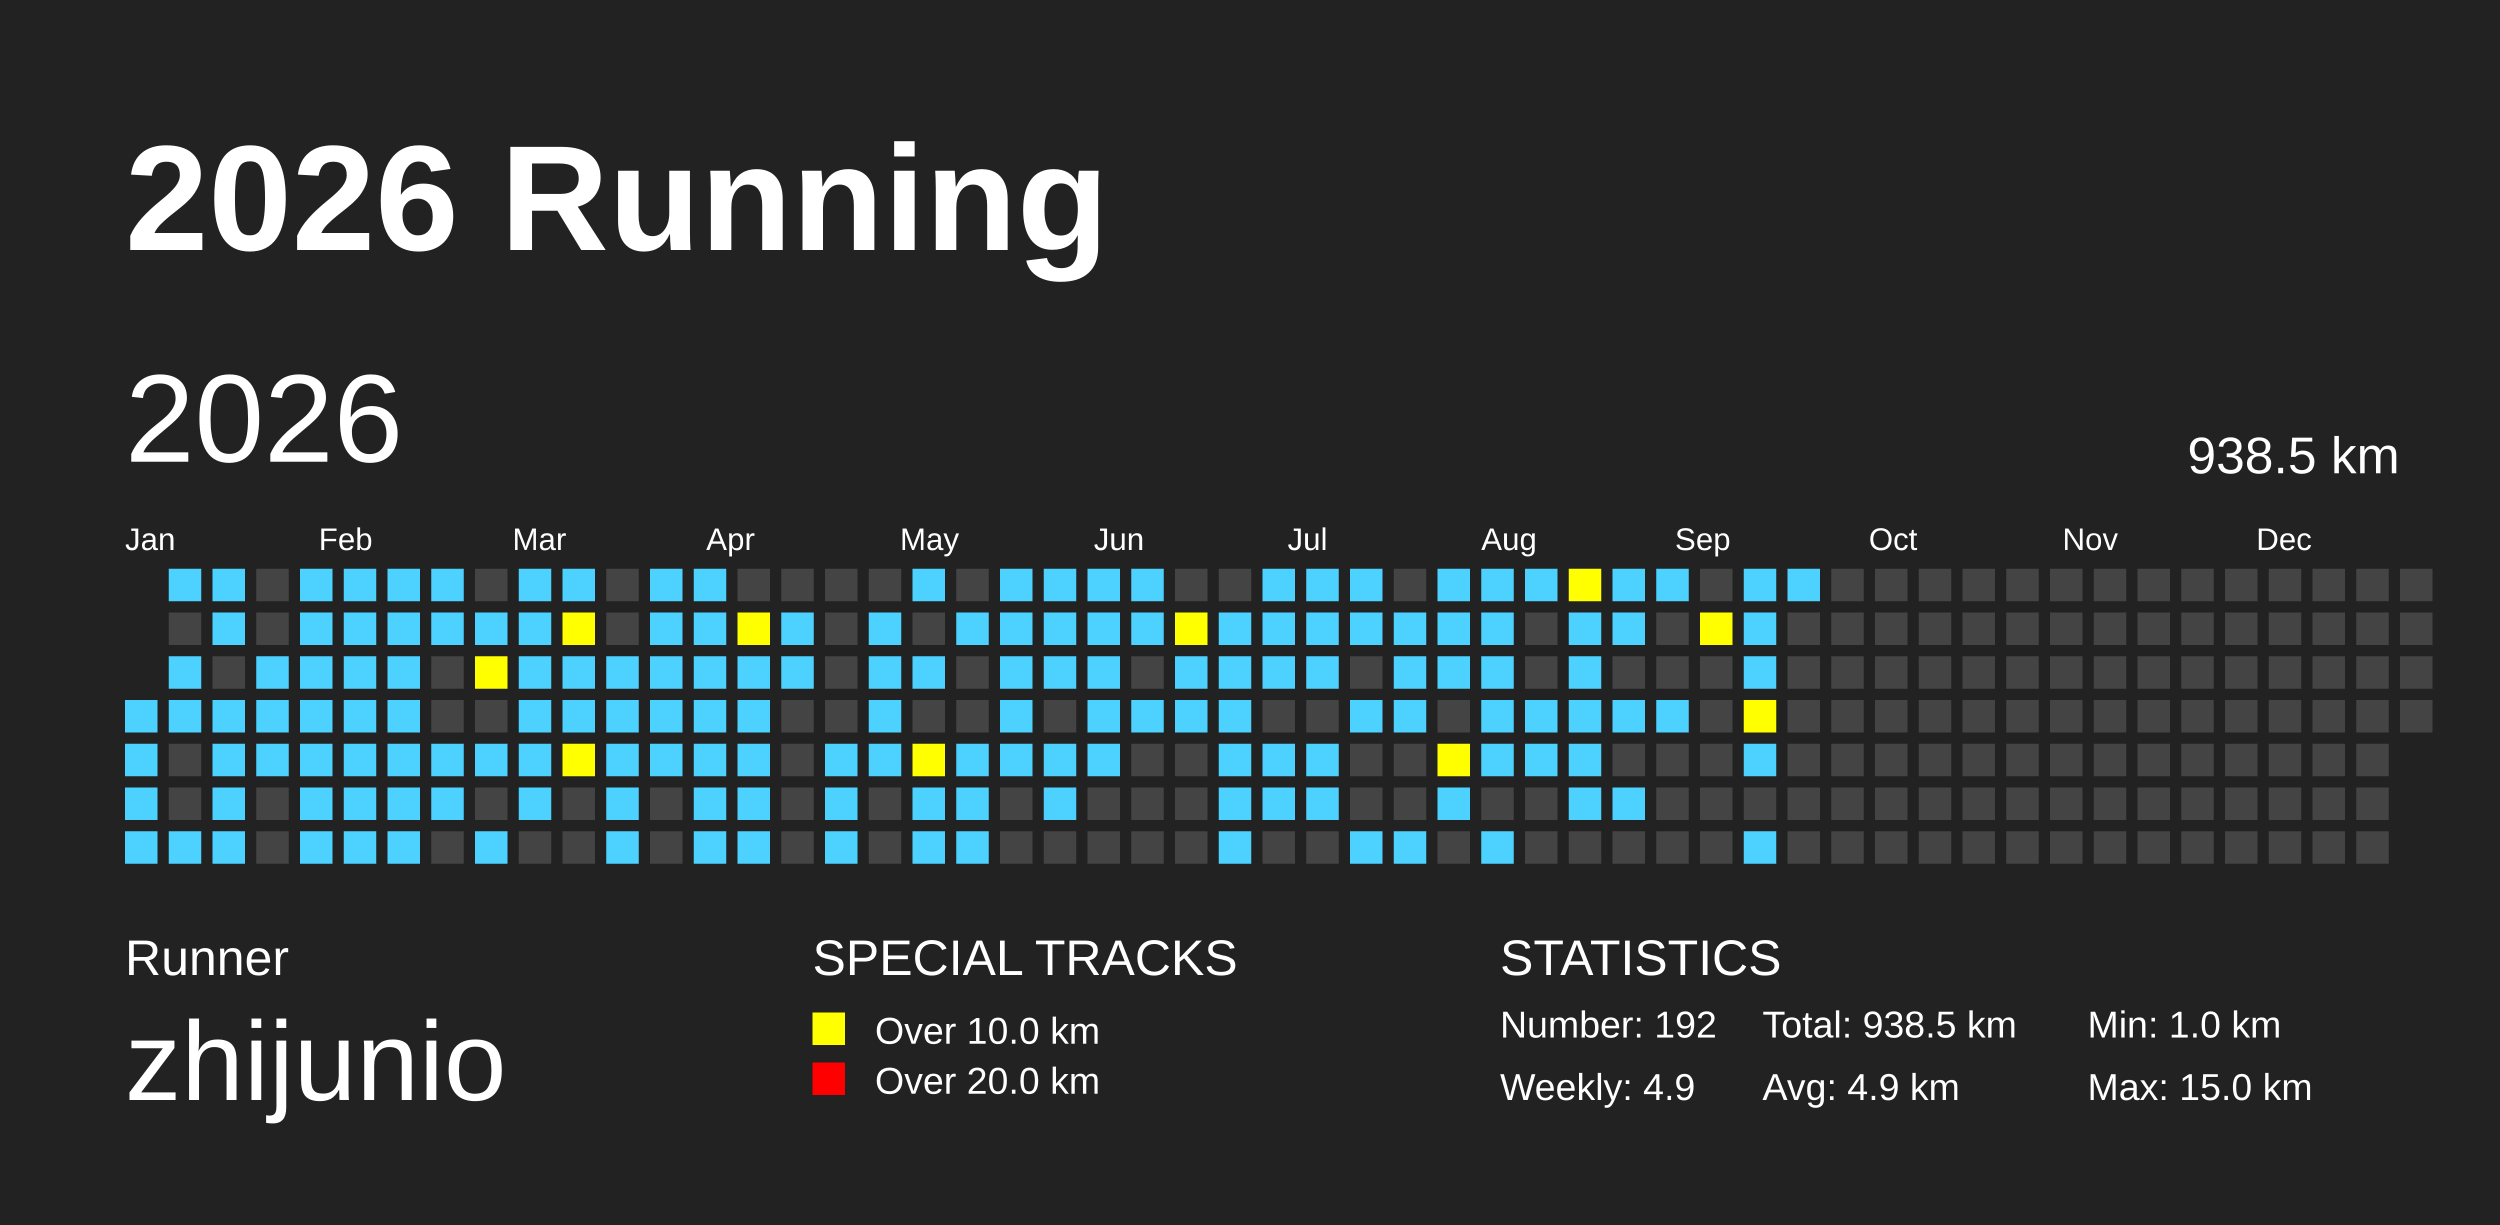
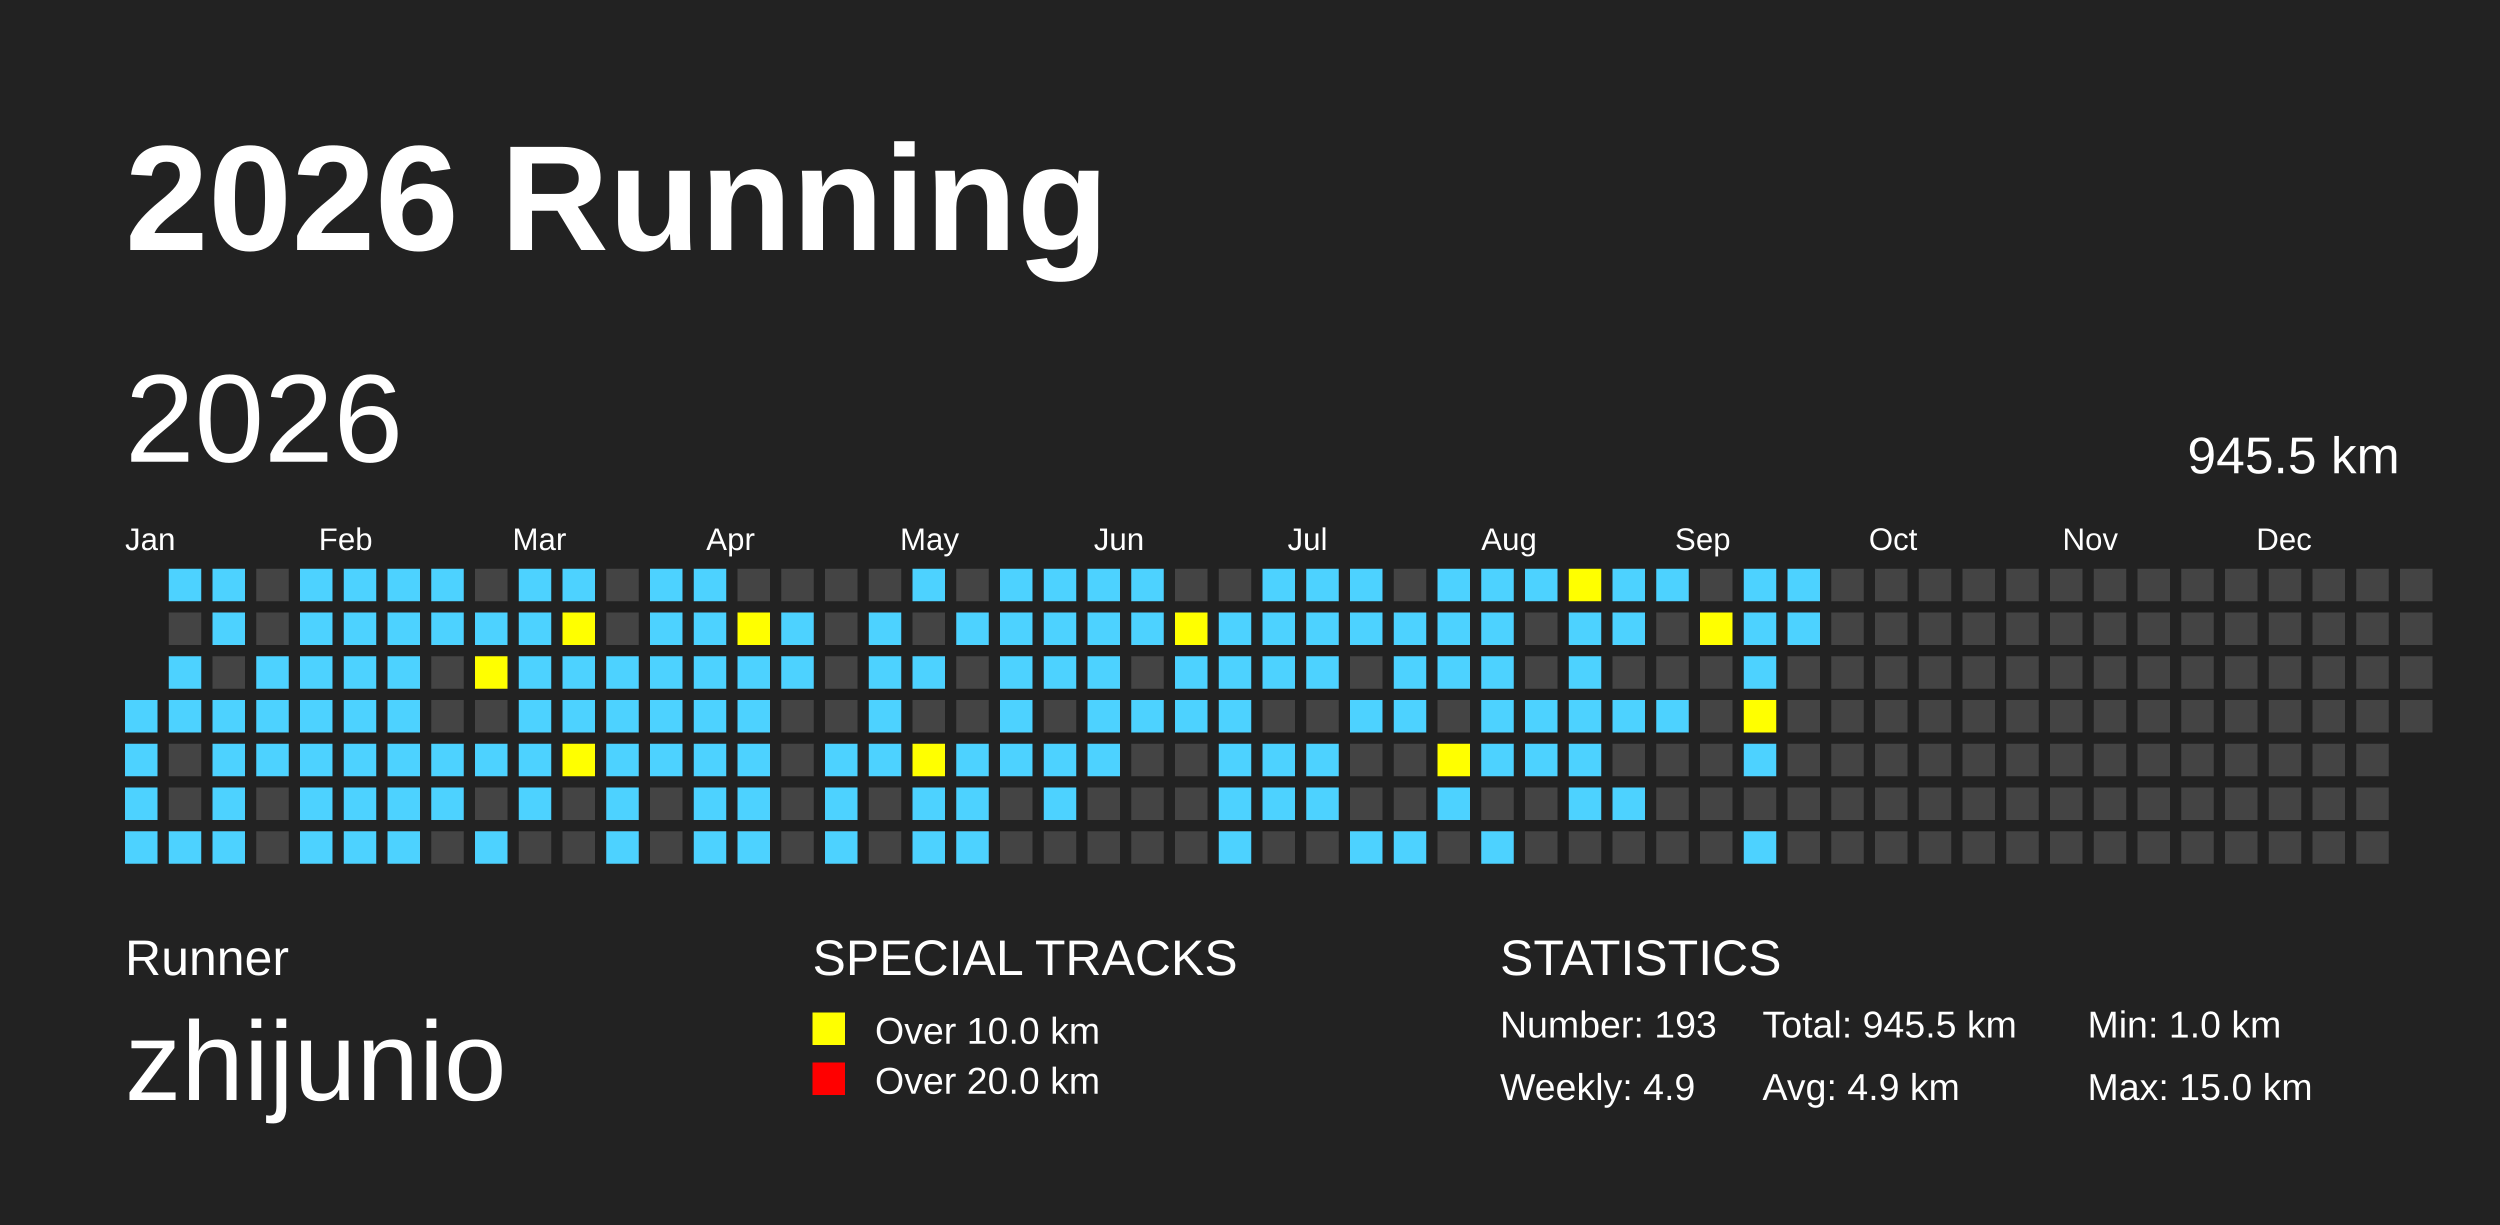
<svg xmlns="http://www.w3.org/2000/svg" baseProfile="full" height="98mm" version="1.1" viewBox="0,0,200,98" width="200mm">
  <defs>
    <pattern height="2" id="indoor-stripe" patternUnits="userSpaceOnUse" width="2">
      <line stroke="white" stroke-opacity="0.45" stroke-width="0.5" x1="0" x2="2" y1="2" y2="0" />
    </pattern>
  </defs>
  <rect fill="#222222" height="98" width="200" x="0" y="0" />
  <text fill="#FFFFFF" style="font-size:12px; font-family:Arial; font-weight:bold;" x="10" y="20">2026 Running</text>
  <text fill="#FFFFFF" style="font-size:4px; font-family:Arial" x="10" y="78">Runner</text>
  <text fill="#FFFFFF" style="font-size:9px; font-family:Arial" x="10" y="88">zhijunio</text>
  <text fill="#FFFFFF" style="font-size:4px; font-family:Arial" x="65" y="78">SPECIAL TRACKS</text>
  <rect fill="yellow" height="2.6" width="2.6" x="65" y="81" />
  <text fill="#FFFFFF" style="font-size:3px; font-family:Arial" x="70" y="83.5">Over 10.0 km</text>
  <rect fill="red" height="2.6" width="2.6" x="65" y="85" />
  <text fill="#FFFFFF" style="font-size:3px; font-family:Arial" x="70" y="87.5">Over 20.0 km</text>
  <text fill="#FFFFFF" style="font-size:4px; font-family:Arial" x="120" y="78">STATISTICS</text>
-   <text fill="#FFFFFF" style="font-size:3px; font-family:Arial" x="120" y="83">Number: 192</text>
+   <text fill="#FFFFFF" style="font-size:3px; font-family:Arial" x="120" y="83">Number: 193</text>
  <text fill="#FFFFFF" style="font-size:3px; font-family:Arial" x="120" y="88">Weekly: 4.9</text>
-   <text fill="#FFFFFF" style="font-size:3px; font-family:Arial" x="141" y="83">Total: 938.5 km</text>
+   <text fill="#FFFFFF" style="font-size:3px; font-family:Arial" x="141" y="83">Total: 945.5 km</text>
  <text fill="#FFFFFF" style="font-size:3px; font-family:Arial" x="141" y="88">Avg: 4.9 km</text>
  <text fill="#FFFFFF" style="font-size:3px; font-family:Arial" x="167" y="83">Min: 1.0 km</text>
  <text fill="#FFFFFF" style="font-size:3px; font-family:Arial" x="167" y="88">Max: 15.0 km</text>
  <text dominant-baseline="hanging" fill="#FFFFFF" style="font-size:10.0px; font-family:Arial;" x="10" y="30">2026</text>
-   <text dominant-baseline="hanging" fill="#FFFFFF" style="font-size:4.125px; font-family:Arial;" x="175" y="35">938.5 km</text>
+   <text dominant-baseline="hanging" fill="#FFFFFF" style="font-size:4.125px; font-family:Arial;" x="175" y="35">945.5 km</text>
  <text fill="#FFFFFF" style="font-size:2.5px; font-family:Arial" x="10.0" y="44">Jan</text>
  <text fill="#FFFFFF" style="font-size:2.5px; font-family:Arial" x="25.5" y="44">Feb</text>
  <text fill="#FFFFFF" style="font-size:2.5px; font-family:Arial" x="41.0" y="44">Mar</text>
  <text fill="#FFFFFF" style="font-size:2.5px; font-family:Arial" x="56.5" y="44">Apr</text>
  <text fill="#FFFFFF" style="font-size:2.5px; font-family:Arial" x="72.0" y="44">May</text>
  <text fill="#FFFFFF" style="font-size:2.5px; font-family:Arial" x="87.5" y="44">Jun</text>
  <text fill="#FFFFFF" style="font-size:2.5px; font-family:Arial" x="103.0" y="44">Jul</text>
  <text fill="#FFFFFF" style="font-size:2.5px; font-family:Arial" x="118.5" y="44">Aug</text>
  <text fill="#FFFFFF" style="font-size:2.5px; font-family:Arial" x="134.0" y="44">Sep</text>
  <text fill="#FFFFFF" style="font-size:2.5px; font-family:Arial" x="149.5" y="44">Oct</text>
  <text fill="#FFFFFF" style="font-size:2.5px; font-family:Arial" x="165.0" y="44">Nov</text>
  <text fill="#FFFFFF" style="font-size:2.5px; font-family:Arial" x="180.5" y="44">Dec</text>
  <rect fill="#4DD2FF" height="2.6" width="2.6" x="10.0" y="56.0" />
  <rect fill="#4DD2FF" height="2.6" width="2.6" x="10.0" y="59.5" />
  <rect fill="#4DD2FF" height="2.6" width="2.6" x="10.0" y="63.0" />
  <rect fill="#4DD2FF" height="2.6" width="2.6" x="10.0" y="66.5" />
  <rect fill="#4DD2FF" height="2.6" width="2.6" x="13.5" y="45.5" />
  <rect fill="#444444" height="2.6" width="2.6" x="13.5" y="49.0" />
  <rect fill="#4DD2FF" height="2.6" width="2.6" x="13.5" y="52.5" />
  <rect fill="#4DD2FF" height="2.6" width="2.6" x="13.5" y="56.0" />
  <rect fill="#444444" height="2.6" width="2.6" x="13.5" y="59.5" />
  <rect fill="#444444" height="2.6" width="2.6" x="13.5" y="63.0" />
  <rect fill="#4DD2FF" height="2.6" width="2.6" x="13.5" y="66.5" />
  <rect fill="#4DD2FF" height="2.6" width="2.6" x="17.0" y="45.5" />
  <rect fill="#4DD2FF" height="2.6" width="2.6" x="17.0" y="49.0" />
  <rect fill="#444444" height="2.6" width="2.6" x="17.0" y="52.5" />
  <rect fill="#4DD2FF" height="2.6" width="2.6" x="17.0" y="56.0" />
  <rect fill="#4DD2FF" height="2.6" width="2.6" x="17.0" y="59.5" />
  <rect fill="#4DD2FF" height="2.6" width="2.6" x="17.0" y="63.0" />
  <rect fill="#4DD2FF" height="2.6" width="2.6" x="17.0" y="66.5" />
  <rect fill="#444444" height="2.6" width="2.6" x="20.5" y="45.5" />
  <rect fill="#444444" height="2.6" width="2.6" x="20.5" y="49.0" />
  <rect fill="#4DD2FF" height="2.6" width="2.6" x="20.5" y="52.5" />
  <rect fill="#4DD2FF" height="2.6" width="2.6" x="20.5" y="56.0" />
  <rect fill="#4DD2FF" height="2.6" width="2.6" x="20.5" y="59.5" />
  <rect fill="#444444" height="2.6" width="2.6" x="20.5" y="63.0" />
  <rect fill="#444444" height="2.6" width="2.6" x="20.5" y="66.5" />
  <rect fill="#4DD2FF" height="2.6" width="2.6" x="24.0" y="45.5" />
  <rect fill="#4DD2FF" height="2.6" width="2.6" x="24.0" y="49.0" />
  <rect fill="#4DD2FF" height="2.6" width="2.6" x="24.0" y="52.5" />
  <rect fill="#4DD2FF" height="2.6" width="2.6" x="24.0" y="56.0" />
  <rect fill="#4DD2FF" height="2.6" width="2.6" x="24.0" y="59.5" />
  <rect fill="#4DD2FF" height="2.6" width="2.6" x="24.0" y="63.0" />
  <rect fill="#4DD2FF" height="2.6" width="2.6" x="24.0" y="66.5" />
  <rect fill="#4DD2FF" height="2.6" width="2.6" x="27.5" y="45.5" />
  <rect fill="#4DD2FF" height="2.6" width="2.6" x="27.5" y="49.0" />
  <rect fill="#4DD2FF" height="2.6" width="2.6" x="27.5" y="52.5" />
  <rect fill="#4DD2FF" height="2.6" width="2.6" x="27.5" y="56.0" />
  <rect fill="#4DD2FF" height="2.6" width="2.6" x="27.5" y="59.5" />
  <rect fill="#4DD2FF" height="2.6" width="2.6" x="27.5" y="63.0" />
  <rect fill="#4DD2FF" height="2.6" width="2.6" x="27.5" y="66.5" />
  <rect fill="#4DD2FF" height="2.6" width="2.6" x="31.0" y="45.5" />
  <rect fill="#4DD2FF" height="2.6" width="2.6" x="31.0" y="49.0" />
  <rect fill="#4DD2FF" height="2.6" width="2.6" x="31.0" y="52.5" />
  <rect fill="#4DD2FF" height="2.6" width="2.6" x="31.0" y="56.0" />
  <rect fill="#4DD2FF" height="2.6" width="2.6" x="31.0" y="59.5" />
  <rect fill="#4DD2FF" height="2.6" width="2.6" x="31.0" y="63.0" />
  <rect fill="#4DD2FF" height="2.6" width="2.6" x="31.0" y="66.5" />
  <rect fill="#4DD2FF" height="2.6" width="2.6" x="34.5" y="45.5" />
  <rect fill="#4DD2FF" height="2.6" width="2.6" x="34.5" y="49.0" />
  <rect fill="#444444" height="2.6" width="2.6" x="34.5" y="52.5" />
  <rect fill="#444444" height="2.6" width="2.6" x="34.5" y="56.0" />
  <rect fill="#4DD2FF" height="2.6" width="2.6" x="34.5" y="59.5" />
  <rect fill="#4DD2FF" height="2.6" width="2.6" x="34.5" y="63.0" />
  <rect fill="#444444" height="2.6" width="2.6" x="34.5" y="66.5" />
  <rect fill="#444444" height="2.6" width="2.6" x="38.0" y="45.5" />
  <rect fill="#4DD2FF" height="2.6" width="2.6" x="38.0" y="49.0" />
  <rect fill="yellow" height="2.6" width="2.6" x="38.0" y="52.5" />
  <rect fill="#444444" height="2.6" width="2.6" x="38.0" y="56.0" />
  <rect fill="#4DD2FF" height="2.6" width="2.6" x="38.0" y="59.5" />
  <rect fill="#444444" height="2.6" width="2.6" x="38.0" y="63.0" />
  <rect fill="#4DD2FF" height="2.6" width="2.6" x="38.0" y="66.5" />
  <rect fill="#4DD2FF" height="2.6" width="2.6" x="41.5" y="45.5" />
  <rect fill="#4DD2FF" height="2.6" width="2.6" x="41.5" y="49.0" />
  <rect fill="#4DD2FF" height="2.6" width="2.6" x="41.5" y="52.5" />
  <rect fill="#4DD2FF" height="2.6" width="2.6" x="41.5" y="56.0" />
  <rect fill="#4DD2FF" height="2.6" width="2.6" x="41.5" y="59.5" />
  <rect fill="#4DD2FF" height="2.6" width="2.6" x="41.5" y="63.0" />
  <rect fill="#444444" height="2.6" width="2.6" x="41.5" y="66.5" />
  <rect fill="#4DD2FF" height="2.6" width="2.6" x="45.0" y="45.5" />
  <rect fill="yellow" height="2.6" width="2.6" x="45.0" y="49.0" />
  <rect fill="#4DD2FF" height="2.6" width="2.6" x="45.0" y="52.5" />
  <rect fill="#4DD2FF" height="2.6" width="2.6" x="45.0" y="56.0" />
  <rect fill="yellow" height="2.6" width="2.6" x="45.0" y="59.5" />
  <rect fill="#444444" height="2.6" width="2.6" x="45.0" y="63.0" />
  <rect fill="#444444" height="2.6" width="2.6" x="45.0" y="66.5" />
  <rect fill="#444444" height="2.6" width="2.6" x="48.5" y="45.5" />
  <rect fill="#444444" height="2.6" width="2.6" x="48.5" y="49.0" />
  <rect fill="#4DD2FF" height="2.6" width="2.6" x="48.5" y="52.5" />
  <rect fill="#4DD2FF" height="2.6" width="2.6" x="48.5" y="56.0" />
  <rect fill="#4DD2FF" height="2.6" width="2.6" x="48.5" y="59.5" />
  <rect fill="#4DD2FF" height="2.6" width="2.6" x="48.5" y="63.0" />
  <rect fill="#4DD2FF" height="2.6" width="2.6" x="48.5" y="66.5" />
  <rect fill="#4DD2FF" height="2.6" width="2.6" x="52.0" y="45.5" />
  <rect fill="#4DD2FF" height="2.6" width="2.6" x="52.0" y="49.0" />
  <rect fill="#4DD2FF" height="2.6" width="2.6" x="52.0" y="52.5" />
  <rect fill="#4DD2FF" height="2.6" width="2.6" x="52.0" y="56.0" />
  <rect fill="#4DD2FF" height="2.6" width="2.6" x="52.0" y="59.5" />
  <rect fill="#444444" height="2.6" width="2.6" x="52.0" y="63.0" />
  <rect fill="#444444" height="2.6" width="2.6" x="52.0" y="66.5" />
  <rect fill="#4DD2FF" height="2.6" width="2.6" x="55.5" y="45.5" />
  <rect fill="#4DD2FF" height="2.6" width="2.6" x="55.5" y="49.0" />
  <rect fill="#4DD2FF" height="2.6" width="2.6" x="55.5" y="52.5" />
  <rect fill="#4DD2FF" height="2.6" width="2.6" x="55.5" y="56.0" />
  <rect fill="#4DD2FF" height="2.6" width="2.6" x="55.5" y="59.5" />
  <rect fill="#4DD2FF" height="2.6" width="2.6" x="55.5" y="63.0" />
  <rect fill="#4DD2FF" height="2.6" width="2.6" x="55.5" y="66.5" />
  <rect fill="#444444" height="2.6" width="2.6" x="59.0" y="45.5" />
  <rect fill="yellow" height="2.6" width="2.6" x="59.0" y="49.0" />
  <rect fill="#4DD2FF" height="2.6" width="2.6" x="59.0" y="52.5" />
  <rect fill="#4DD2FF" height="2.6" width="2.6" x="59.0" y="56.0" />
  <rect fill="#4DD2FF" height="2.6" width="2.6" x="59.0" y="59.5" />
  <rect fill="#4DD2FF" height="2.6" width="2.6" x="59.0" y="63.0" />
  <rect fill="#4DD2FF" height="2.6" width="2.6" x="59.0" y="66.5" />
  <rect fill="#444444" height="2.6" width="2.6" x="62.5" y="45.5" />
  <rect fill="#4DD2FF" height="2.6" width="2.6" x="62.5" y="49.0" />
  <rect fill="#4DD2FF" height="2.6" width="2.6" x="62.5" y="52.5" />
  <rect fill="#444444" height="2.6" width="2.6" x="62.5" y="56.0" />
  <rect fill="#444444" height="2.6" width="2.6" x="62.5" y="59.5" />
  <rect fill="#444444" height="2.6" width="2.6" x="62.5" y="63.0" />
  <rect fill="#444444" height="2.6" width="2.6" x="62.5" y="66.5" />
  <rect fill="#444444" height="2.6" width="2.6" x="66.0" y="45.5" />
  <rect fill="#444444" height="2.6" width="2.6" x="66.0" y="49.0" />
  <rect fill="#444444" height="2.6" width="2.6" x="66.0" y="52.5" />
  <rect fill="#444444" height="2.6" width="2.6" x="66.0" y="56.0" />
  <rect fill="#4DD2FF" height="2.6" width="2.6" x="66.0" y="59.5" />
  <rect fill="#4DD2FF" height="2.6" width="2.6" x="66.0" y="63.0" />
  <rect fill="#4DD2FF" height="2.6" width="2.6" x="66.0" y="66.5" />
  <rect fill="#444444" height="2.6" width="2.6" x="69.5" y="45.5" />
  <rect fill="#4DD2FF" height="2.6" width="2.6" x="69.5" y="49.0" />
  <rect fill="#4DD2FF" height="2.6" width="2.6" x="69.5" y="52.5" />
  <rect fill="#4DD2FF" height="2.6" width="2.6" x="69.5" y="56.0" />
  <rect fill="#4DD2FF" height="2.6" width="2.6" x="69.5" y="59.5" />
  <rect fill="#444444" height="2.6" width="2.6" x="69.5" y="63.0" />
  <rect fill="#444444" height="2.6" width="2.6" x="69.5" y="66.5" />
  <rect fill="#4DD2FF" height="2.6" width="2.6" x="73.0" y="45.5" />
  <rect fill="#444444" height="2.6" width="2.6" x="73.0" y="49.0" />
  <rect fill="#4DD2FF" height="2.6" width="2.6" x="73.0" y="52.5" />
  <rect fill="#444444" height="2.6" width="2.6" x="73.0" y="56.0" />
  <rect fill="yellow" height="2.6" width="2.6" x="73.0" y="59.5" />
  <rect fill="#4DD2FF" height="2.6" width="2.6" x="73.0" y="63.0" />
  <rect fill="#4DD2FF" height="2.6" width="2.6" x="73.0" y="66.5" />
  <rect fill="#444444" height="2.6" width="2.6" x="76.5" y="45.5" />
  <rect fill="#4DD2FF" height="2.6" width="2.6" x="76.5" y="49.0" />
  <rect fill="#444444" height="2.6" width="2.6" x="76.5" y="52.5" />
  <rect fill="#444444" height="2.6" width="2.6" x="76.5" y="56.0" />
  <rect fill="#4DD2FF" height="2.6" width="2.6" x="76.5" y="59.5" />
  <rect fill="#4DD2FF" height="2.6" width="2.6" x="76.5" y="63.0" />
  <rect fill="#4DD2FF" height="2.6" width="2.6" x="76.5" y="66.5" />
  <rect fill="#4DD2FF" height="2.6" width="2.6" x="80.0" y="45.5" />
  <rect fill="#4DD2FF" height="2.6" width="2.6" x="80.0" y="49.0" />
  <rect fill="#4DD2FF" height="2.6" width="2.6" x="80.0" y="52.5" />
  <rect fill="#4DD2FF" height="2.6" width="2.6" x="80.0" y="56.0" />
  <rect fill="#4DD2FF" height="2.6" width="2.6" x="80.0" y="59.5" />
  <rect fill="#444444" height="2.6" width="2.6" x="80.0" y="63.0" />
  <rect fill="#444444" height="2.6" width="2.6" x="80.0" y="66.5" />
  <rect fill="#4DD2FF" height="2.6" width="2.6" x="83.5" y="45.5" />
  <rect fill="#4DD2FF" height="2.6" width="2.6" x="83.5" y="49.0" />
  <rect fill="#4DD2FF" height="2.6" width="2.6" x="83.5" y="52.5" />
  <rect fill="#444444" height="2.6" width="2.6" x="83.5" y="56.0" />
  <rect fill="#4DD2FF" height="2.6" width="2.6" x="83.5" y="59.5" />
  <rect fill="#4DD2FF" height="2.6" width="2.6" x="83.5" y="63.0" />
  <rect fill="#444444" height="2.6" width="2.6" x="83.5" y="66.5" />
  <rect fill="#4DD2FF" height="2.6" width="2.6" x="87.0" y="45.5" />
  <rect fill="#4DD2FF" height="2.6" width="2.6" x="87.0" y="49.0" />
  <rect fill="#4DD2FF" height="2.6" width="2.6" x="87.0" y="52.5" />
  <rect fill="#4DD2FF" height="2.6" width="2.6" x="87.0" y="56.0" />
  <rect fill="#4DD2FF" height="2.6" width="2.6" x="87.0" y="59.5" />
  <rect fill="#444444" height="2.6" width="2.6" x="87.0" y="63.0" />
  <rect fill="#444444" height="2.6" width="2.6" x="87.0" y="66.5" />
  <rect fill="#4DD2FF" height="2.6" width="2.6" x="90.5" y="45.5" />
  <rect fill="#4DD2FF" height="2.6" width="2.6" x="90.5" y="49.0" />
  <rect fill="#444444" height="2.6" width="2.6" x="90.5" y="52.5" />
  <rect fill="#4DD2FF" height="2.6" width="2.6" x="90.5" y="56.0" />
  <rect fill="#444444" height="2.6" width="2.6" x="90.5" y="59.5" />
  <rect fill="#444444" height="2.6" width="2.6" x="90.5" y="63.0" />
  <rect fill="#444444" height="2.6" width="2.6" x="90.5" y="66.5" />
  <rect fill="#444444" height="2.6" width="2.6" x="94.0" y="45.5" />
  <rect fill="yellow" height="2.6" width="2.6" x="94.0" y="49.0" />
  <rect fill="#4DD2FF" height="2.6" width="2.6" x="94.0" y="52.5" />
  <rect fill="#4DD2FF" height="2.6" width="2.6" x="94.0" y="56.0" />
  <rect fill="#444444" height="2.6" width="2.6" x="94.0" y="59.5" />
  <rect fill="#444444" height="2.6" width="2.6" x="94.0" y="63.0" />
  <rect fill="#444444" height="2.6" width="2.6" x="94.0" y="66.5" />
  <rect fill="#444444" height="2.6" width="2.6" x="97.5" y="45.5" />
  <rect fill="#4DD2FF" height="2.6" width="2.6" x="97.5" y="49.0" />
  <rect fill="#4DD2FF" height="2.6" width="2.6" x="97.5" y="52.5" />
  <rect fill="#4DD2FF" height="2.6" width="2.6" x="97.5" y="56.0" />
  <rect fill="#4DD2FF" height="2.6" width="2.6" x="97.5" y="59.5" />
  <rect fill="#4DD2FF" height="2.6" width="2.6" x="97.5" y="63.0" />
  <rect fill="#4DD2FF" height="2.6" width="2.6" x="97.5" y="66.5" />
  <rect fill="#4DD2FF" height="2.6" width="2.6" x="101.0" y="45.5" />
  <rect fill="#4DD2FF" height="2.6" width="2.6" x="101.0" y="49.0" />
  <rect fill="#4DD2FF" height="2.6" width="2.6" x="101.0" y="52.5" />
  <rect fill="#444444" height="2.6" width="2.6" x="101.0" y="56.0" />
  <rect fill="#4DD2FF" height="2.6" width="2.6" x="101.0" y="59.5" />
  <rect fill="#4DD2FF" height="2.6" width="2.6" x="101.0" y="63.0" />
  <rect fill="#444444" height="2.6" width="2.6" x="101.0" y="66.5" />
  <rect fill="#4DD2FF" height="2.6" width="2.6" x="104.5" y="45.5" />
  <rect fill="#4DD2FF" height="2.6" width="2.6" x="104.5" y="49.0" />
  <rect fill="#4DD2FF" height="2.6" width="2.6" x="104.5" y="52.5" />
  <rect fill="#444444" height="2.6" width="2.6" x="104.5" y="56.0" />
  <rect fill="#4DD2FF" height="2.6" width="2.6" x="104.5" y="59.5" />
  <rect fill="#4DD2FF" height="2.6" width="2.6" x="104.5" y="63.0" />
  <rect fill="#444444" height="2.6" width="2.6" x="104.5" y="66.5" />
  <rect fill="#4DD2FF" height="2.6" width="2.6" x="108.0" y="45.5" />
  <rect fill="#4DD2FF" height="2.6" width="2.6" x="108.0" y="49.0" />
  <rect fill="#444444" height="2.6" width="2.6" x="108.0" y="52.5" />
  <rect fill="#4DD2FF" height="2.6" width="2.6" x="108.0" y="56.0" />
  <rect fill="#444444" height="2.6" width="2.6" x="108.0" y="59.5" />
  <rect fill="#444444" height="2.6" width="2.6" x="108.0" y="63.0" />
  <rect fill="#4DD2FF" height="2.6" width="2.6" x="108.0" y="66.5" />
  <rect fill="#444444" height="2.6" width="2.6" x="111.5" y="45.5" />
  <rect fill="#4DD2FF" height="2.6" width="2.6" x="111.5" y="49.0" />
  <rect fill="#4DD2FF" height="2.6" width="2.6" x="111.5" y="52.5" />
  <rect fill="#4DD2FF" height="2.6" width="2.6" x="111.5" y="56.0" />
  <rect fill="#444444" height="2.6" width="2.6" x="111.5" y="59.5" />
  <rect fill="#444444" height="2.6" width="2.6" x="111.5" y="63.0" />
  <rect fill="#4DD2FF" height="2.6" width="2.6" x="111.5" y="66.5" />
  <rect fill="#4DD2FF" height="2.6" width="2.6" x="115.0" y="45.5" />
  <rect fill="#4DD2FF" height="2.6" width="2.6" x="115.0" y="49.0" />
  <rect fill="#4DD2FF" height="2.6" width="2.6" x="115.0" y="52.5" />
  <rect fill="#444444" height="2.6" width="2.6" x="115.0" y="56.0" />
  <rect fill="yellow" height="2.6" width="2.6" x="115.0" y="59.5" />
  <rect fill="#4DD2FF" height="2.6" width="2.6" x="115.0" y="63.0" />
  <rect fill="#444444" height="2.6" width="2.6" x="115.0" y="66.5" />
  <rect fill="#4DD2FF" height="2.6" width="2.6" x="118.5" y="45.5" />
  <rect fill="#4DD2FF" height="2.6" width="2.6" x="118.5" y="49.0" />
  <rect fill="#4DD2FF" height="2.6" width="2.6" x="118.5" y="52.5" />
  <rect fill="#4DD2FF" height="2.6" width="2.6" x="118.5" y="56.0" />
  <rect fill="#4DD2FF" height="2.6" width="2.6" x="118.5" y="59.5" />
  <rect fill="#444444" height="2.6" width="2.6" x="118.5" y="63.0" />
  <rect fill="#4DD2FF" height="2.6" width="2.6" x="118.5" y="66.5" />
  <rect fill="#4DD2FF" height="2.6" width="2.6" x="122.0" y="45.5" />
  <rect fill="#444444" height="2.6" width="2.6" x="122.0" y="49.0" />
  <rect fill="#444444" height="2.6" width="2.6" x="122.0" y="52.5" />
  <rect fill="#4DD2FF" height="2.6" width="2.6" x="122.0" y="56.0" />
  <rect fill="#4DD2FF" height="2.6" width="2.6" x="122.0" y="59.5" />
  <rect fill="#444444" height="2.6" width="2.6" x="122.0" y="63.0" />
  <rect fill="#444444" height="2.6" width="2.6" x="122.0" y="66.5" />
  <rect fill="yellow" height="2.6" width="2.6" x="125.5" y="45.5" />
  <rect fill="#4DD2FF" height="2.6" width="2.6" x="125.5" y="49.0" />
  <rect fill="#4DD2FF" height="2.6" width="2.6" x="125.5" y="52.5" />
  <rect fill="#4DD2FF" height="2.6" width="2.6" x="125.5" y="56.0" />
  <rect fill="#4DD2FF" height="2.6" width="2.6" x="125.5" y="59.5" />
  <rect fill="#4DD2FF" height="2.6" width="2.6" x="125.5" y="63.0" />
  <rect fill="#444444" height="2.6" width="2.6" x="125.5" y="66.5" />
  <rect fill="#4DD2FF" height="2.6" width="2.6" x="129.0" y="45.5" />
  <rect fill="#4DD2FF" height="2.6" width="2.6" x="129.0" y="49.0" />
  <rect fill="#444444" height="2.6" width="2.6" x="129.0" y="52.5" />
  <rect fill="#4DD2FF" height="2.6" width="2.6" x="129.0" y="56.0" />
  <rect fill="#444444" height="2.6" width="2.6" x="129.0" y="59.5" />
  <rect fill="#4DD2FF" height="2.6" width="2.6" x="129.0" y="63.0" />
  <rect fill="#444444" height="2.6" width="2.6" x="129.0" y="66.5" />
  <rect fill="#4DD2FF" height="2.6" width="2.6" x="132.5" y="45.5" />
  <rect fill="#444444" height="2.6" width="2.6" x="132.5" y="49.0" />
  <rect fill="#444444" height="2.6" width="2.6" x="132.5" y="52.5" />
  <rect fill="#4DD2FF" height="2.6" width="2.6" x="132.5" y="56.0" />
  <rect fill="#444444" height="2.6" width="2.6" x="132.5" y="59.5" />
  <rect fill="#444444" height="2.6" width="2.6" x="132.5" y="63.0" />
  <rect fill="#444444" height="2.6" width="2.6" x="132.5" y="66.5" />
  <rect fill="#444444" height="2.6" width="2.6" x="136.0" y="45.5" />
  <rect fill="yellow" height="2.6" width="2.6" x="136.0" y="49.0" />
  <rect fill="#444444" height="2.6" width="2.6" x="136.0" y="52.5" />
  <rect fill="#444444" height="2.6" width="2.6" x="136.0" y="56.0" />
  <rect fill="#444444" height="2.6" width="2.6" x="136.0" y="59.5" />
  <rect fill="#444444" height="2.6" width="2.6" x="136.0" y="63.0" />
  <rect fill="#444444" height="2.6" width="2.6" x="136.0" y="66.5" />
  <rect fill="#4DD2FF" height="2.6" width="2.6" x="139.5" y="45.5" />
  <rect fill="#4DD2FF" height="2.6" width="2.6" x="139.5" y="49.0" />
  <rect fill="#4DD2FF" height="2.6" width="2.6" x="139.5" y="52.5" />
  <rect fill="yellow" height="2.6" width="2.6" x="139.5" y="56.0" />
  <rect fill="#4DD2FF" height="2.6" width="2.6" x="139.5" y="59.5" />
  <rect fill="#444444" height="2.6" width="2.6" x="139.5" y="63.0" />
  <rect fill="#4DD2FF" height="2.6" width="2.6" x="139.5" y="66.5" />
  <rect fill="#4DD2FF" height="2.6" width="2.6" x="143.0" y="45.5" />
-   <rect fill="#444444" height="2.6" width="2.6" x="143.0" y="49.0" />
+   <rect fill="#4DD2FF" height="2.6" width="2.6" x="143.0" y="49.0" />
  <rect fill="#444444" height="2.6" width="2.6" x="143.0" y="52.5" />
  <rect fill="#444444" height="2.6" width="2.6" x="143.0" y="56.0" />
  <rect fill="#444444" height="2.6" width="2.6" x="143.0" y="59.5" />
  <rect fill="#444444" height="2.6" width="2.6" x="143.0" y="63.0" />
  <rect fill="#444444" height="2.6" width="2.6" x="143.0" y="66.5" />
  <rect fill="#444444" height="2.6" width="2.6" x="146.5" y="45.5" />
  <rect fill="#444444" height="2.6" width="2.6" x="146.5" y="49.0" />
  <rect fill="#444444" height="2.6" width="2.6" x="146.5" y="52.5" />
  <rect fill="#444444" height="2.6" width="2.6" x="146.5" y="56.0" />
  <rect fill="#444444" height="2.6" width="2.6" x="146.5" y="59.5" />
  <rect fill="#444444" height="2.6" width="2.6" x="146.5" y="63.0" />
  <rect fill="#444444" height="2.6" width="2.6" x="146.5" y="66.5" />
  <rect fill="#444444" height="2.6" width="2.6" x="150.0" y="45.5" />
  <rect fill="#444444" height="2.6" width="2.6" x="150.0" y="49.0" />
  <rect fill="#444444" height="2.6" width="2.6" x="150.0" y="52.5" />
  <rect fill="#444444" height="2.6" width="2.6" x="150.0" y="56.0" />
  <rect fill="#444444" height="2.6" width="2.6" x="150.0" y="59.5" />
  <rect fill="#444444" height="2.6" width="2.6" x="150.0" y="63.0" />
  <rect fill="#444444" height="2.6" width="2.6" x="150.0" y="66.5" />
  <rect fill="#444444" height="2.6" width="2.6" x="153.5" y="45.5" />
  <rect fill="#444444" height="2.6" width="2.6" x="153.5" y="49.0" />
  <rect fill="#444444" height="2.6" width="2.6" x="153.5" y="52.5" />
  <rect fill="#444444" height="2.6" width="2.6" x="153.5" y="56.0" />
  <rect fill="#444444" height="2.6" width="2.6" x="153.5" y="59.5" />
  <rect fill="#444444" height="2.6" width="2.6" x="153.5" y="63.0" />
  <rect fill="#444444" height="2.6" width="2.6" x="153.5" y="66.5" />
  <rect fill="#444444" height="2.6" width="2.6" x="157.0" y="45.5" />
  <rect fill="#444444" height="2.6" width="2.6" x="157.0" y="49.0" />
  <rect fill="#444444" height="2.6" width="2.6" x="157.0" y="52.5" />
  <rect fill="#444444" height="2.6" width="2.6" x="157.0" y="56.0" />
  <rect fill="#444444" height="2.6" width="2.6" x="157.0" y="59.5" />
  <rect fill="#444444" height="2.6" width="2.6" x="157.0" y="63.0" />
  <rect fill="#444444" height="2.6" width="2.6" x="157.0" y="66.5" />
  <rect fill="#444444" height="2.6" width="2.6" x="160.5" y="45.5" />
  <rect fill="#444444" height="2.6" width="2.6" x="160.5" y="49.0" />
  <rect fill="#444444" height="2.6" width="2.6" x="160.5" y="52.5" />
  <rect fill="#444444" height="2.6" width="2.6" x="160.5" y="56.0" />
  <rect fill="#444444" height="2.6" width="2.6" x="160.5" y="59.5" />
  <rect fill="#444444" height="2.6" width="2.6" x="160.5" y="63.0" />
  <rect fill="#444444" height="2.6" width="2.6" x="160.5" y="66.5" />
  <rect fill="#444444" height="2.6" width="2.6" x="164.0" y="45.5" />
  <rect fill="#444444" height="2.6" width="2.6" x="164.0" y="49.0" />
  <rect fill="#444444" height="2.6" width="2.6" x="164.0" y="52.5" />
  <rect fill="#444444" height="2.6" width="2.6" x="164.0" y="56.0" />
  <rect fill="#444444" height="2.6" width="2.6" x="164.0" y="59.5" />
  <rect fill="#444444" height="2.6" width="2.6" x="164.0" y="63.0" />
  <rect fill="#444444" height="2.6" width="2.6" x="164.0" y="66.5" />
  <rect fill="#444444" height="2.6" width="2.6" x="167.5" y="45.5" />
  <rect fill="#444444" height="2.6" width="2.6" x="167.5" y="49.0" />
  <rect fill="#444444" height="2.6" width="2.6" x="167.5" y="52.5" />
  <rect fill="#444444" height="2.6" width="2.6" x="167.5" y="56.0" />
  <rect fill="#444444" height="2.6" width="2.6" x="167.5" y="59.5" />
  <rect fill="#444444" height="2.6" width="2.6" x="167.5" y="63.0" />
  <rect fill="#444444" height="2.6" width="2.6" x="167.5" y="66.5" />
  <rect fill="#444444" height="2.6" width="2.6" x="171.0" y="45.5" />
  <rect fill="#444444" height="2.6" width="2.6" x="171.0" y="49.0" />
  <rect fill="#444444" height="2.6" width="2.6" x="171.0" y="52.5" />
  <rect fill="#444444" height="2.6" width="2.6" x="171.0" y="56.0" />
  <rect fill="#444444" height="2.6" width="2.6" x="171.0" y="59.5" />
  <rect fill="#444444" height="2.6" width="2.6" x="171.0" y="63.0" />
  <rect fill="#444444" height="2.6" width="2.6" x="171.0" y="66.5" />
  <rect fill="#444444" height="2.6" width="2.6" x="174.5" y="45.5" />
  <rect fill="#444444" height="2.6" width="2.6" x="174.5" y="49.0" />
  <rect fill="#444444" height="2.6" width="2.6" x="174.5" y="52.5" />
  <rect fill="#444444" height="2.6" width="2.6" x="174.5" y="56.0" />
  <rect fill="#444444" height="2.6" width="2.6" x="174.5" y="59.5" />
  <rect fill="#444444" height="2.6" width="2.6" x="174.5" y="63.0" />
  <rect fill="#444444" height="2.6" width="2.6" x="174.5" y="66.5" />
  <rect fill="#444444" height="2.6" width="2.6" x="178.0" y="45.5" />
  <rect fill="#444444" height="2.6" width="2.6" x="178.0" y="49.0" />
  <rect fill="#444444" height="2.6" width="2.6" x="178.0" y="52.5" />
  <rect fill="#444444" height="2.6" width="2.6" x="178.0" y="56.0" />
  <rect fill="#444444" height="2.6" width="2.6" x="178.0" y="59.5" />
  <rect fill="#444444" height="2.6" width="2.6" x="178.0" y="63.0" />
  <rect fill="#444444" height="2.6" width="2.6" x="178.0" y="66.5" />
  <rect fill="#444444" height="2.6" width="2.6" x="181.5" y="45.5" />
  <rect fill="#444444" height="2.6" width="2.6" x="181.5" y="49.0" />
  <rect fill="#444444" height="2.6" width="2.6" x="181.5" y="52.5" />
  <rect fill="#444444" height="2.6" width="2.6" x="181.5" y="56.0" />
  <rect fill="#444444" height="2.6" width="2.6" x="181.5" y="59.5" />
  <rect fill="#444444" height="2.6" width="2.6" x="181.5" y="63.0" />
  <rect fill="#444444" height="2.6" width="2.6" x="181.5" y="66.5" />
  <rect fill="#444444" height="2.6" width="2.6" x="185.0" y="45.5" />
  <rect fill="#444444" height="2.6" width="2.6" x="185.0" y="49.0" />
  <rect fill="#444444" height="2.6" width="2.6" x="185.0" y="52.5" />
  <rect fill="#444444" height="2.6" width="2.6" x="185.0" y="56.0" />
  <rect fill="#444444" height="2.6" width="2.6" x="185.0" y="59.5" />
  <rect fill="#444444" height="2.6" width="2.6" x="185.0" y="63.0" />
  <rect fill="#444444" height="2.6" width="2.6" x="185.0" y="66.5" />
  <rect fill="#444444" height="2.6" width="2.6" x="188.5" y="45.5" />
  <rect fill="#444444" height="2.6" width="2.6" x="188.5" y="49.0" />
  <rect fill="#444444" height="2.6" width="2.6" x="188.5" y="52.5" />
  <rect fill="#444444" height="2.6" width="2.6" x="188.5" y="56.0" />
  <rect fill="#444444" height="2.6" width="2.6" x="188.5" y="59.5" />
  <rect fill="#444444" height="2.6" width="2.6" x="188.5" y="63.0" />
  <rect fill="#444444" height="2.6" width="2.6" x="188.5" y="66.5" />
  <rect fill="#444444" height="2.6" width="2.6" x="192.0" y="45.5" />
  <rect fill="#444444" height="2.6" width="2.6" x="192.0" y="49.0" />
  <rect fill="#444444" height="2.6" width="2.6" x="192.0" y="52.5" />
  <rect fill="#444444" height="2.6" width="2.6" x="192.0" y="56.0" />
</svg>
